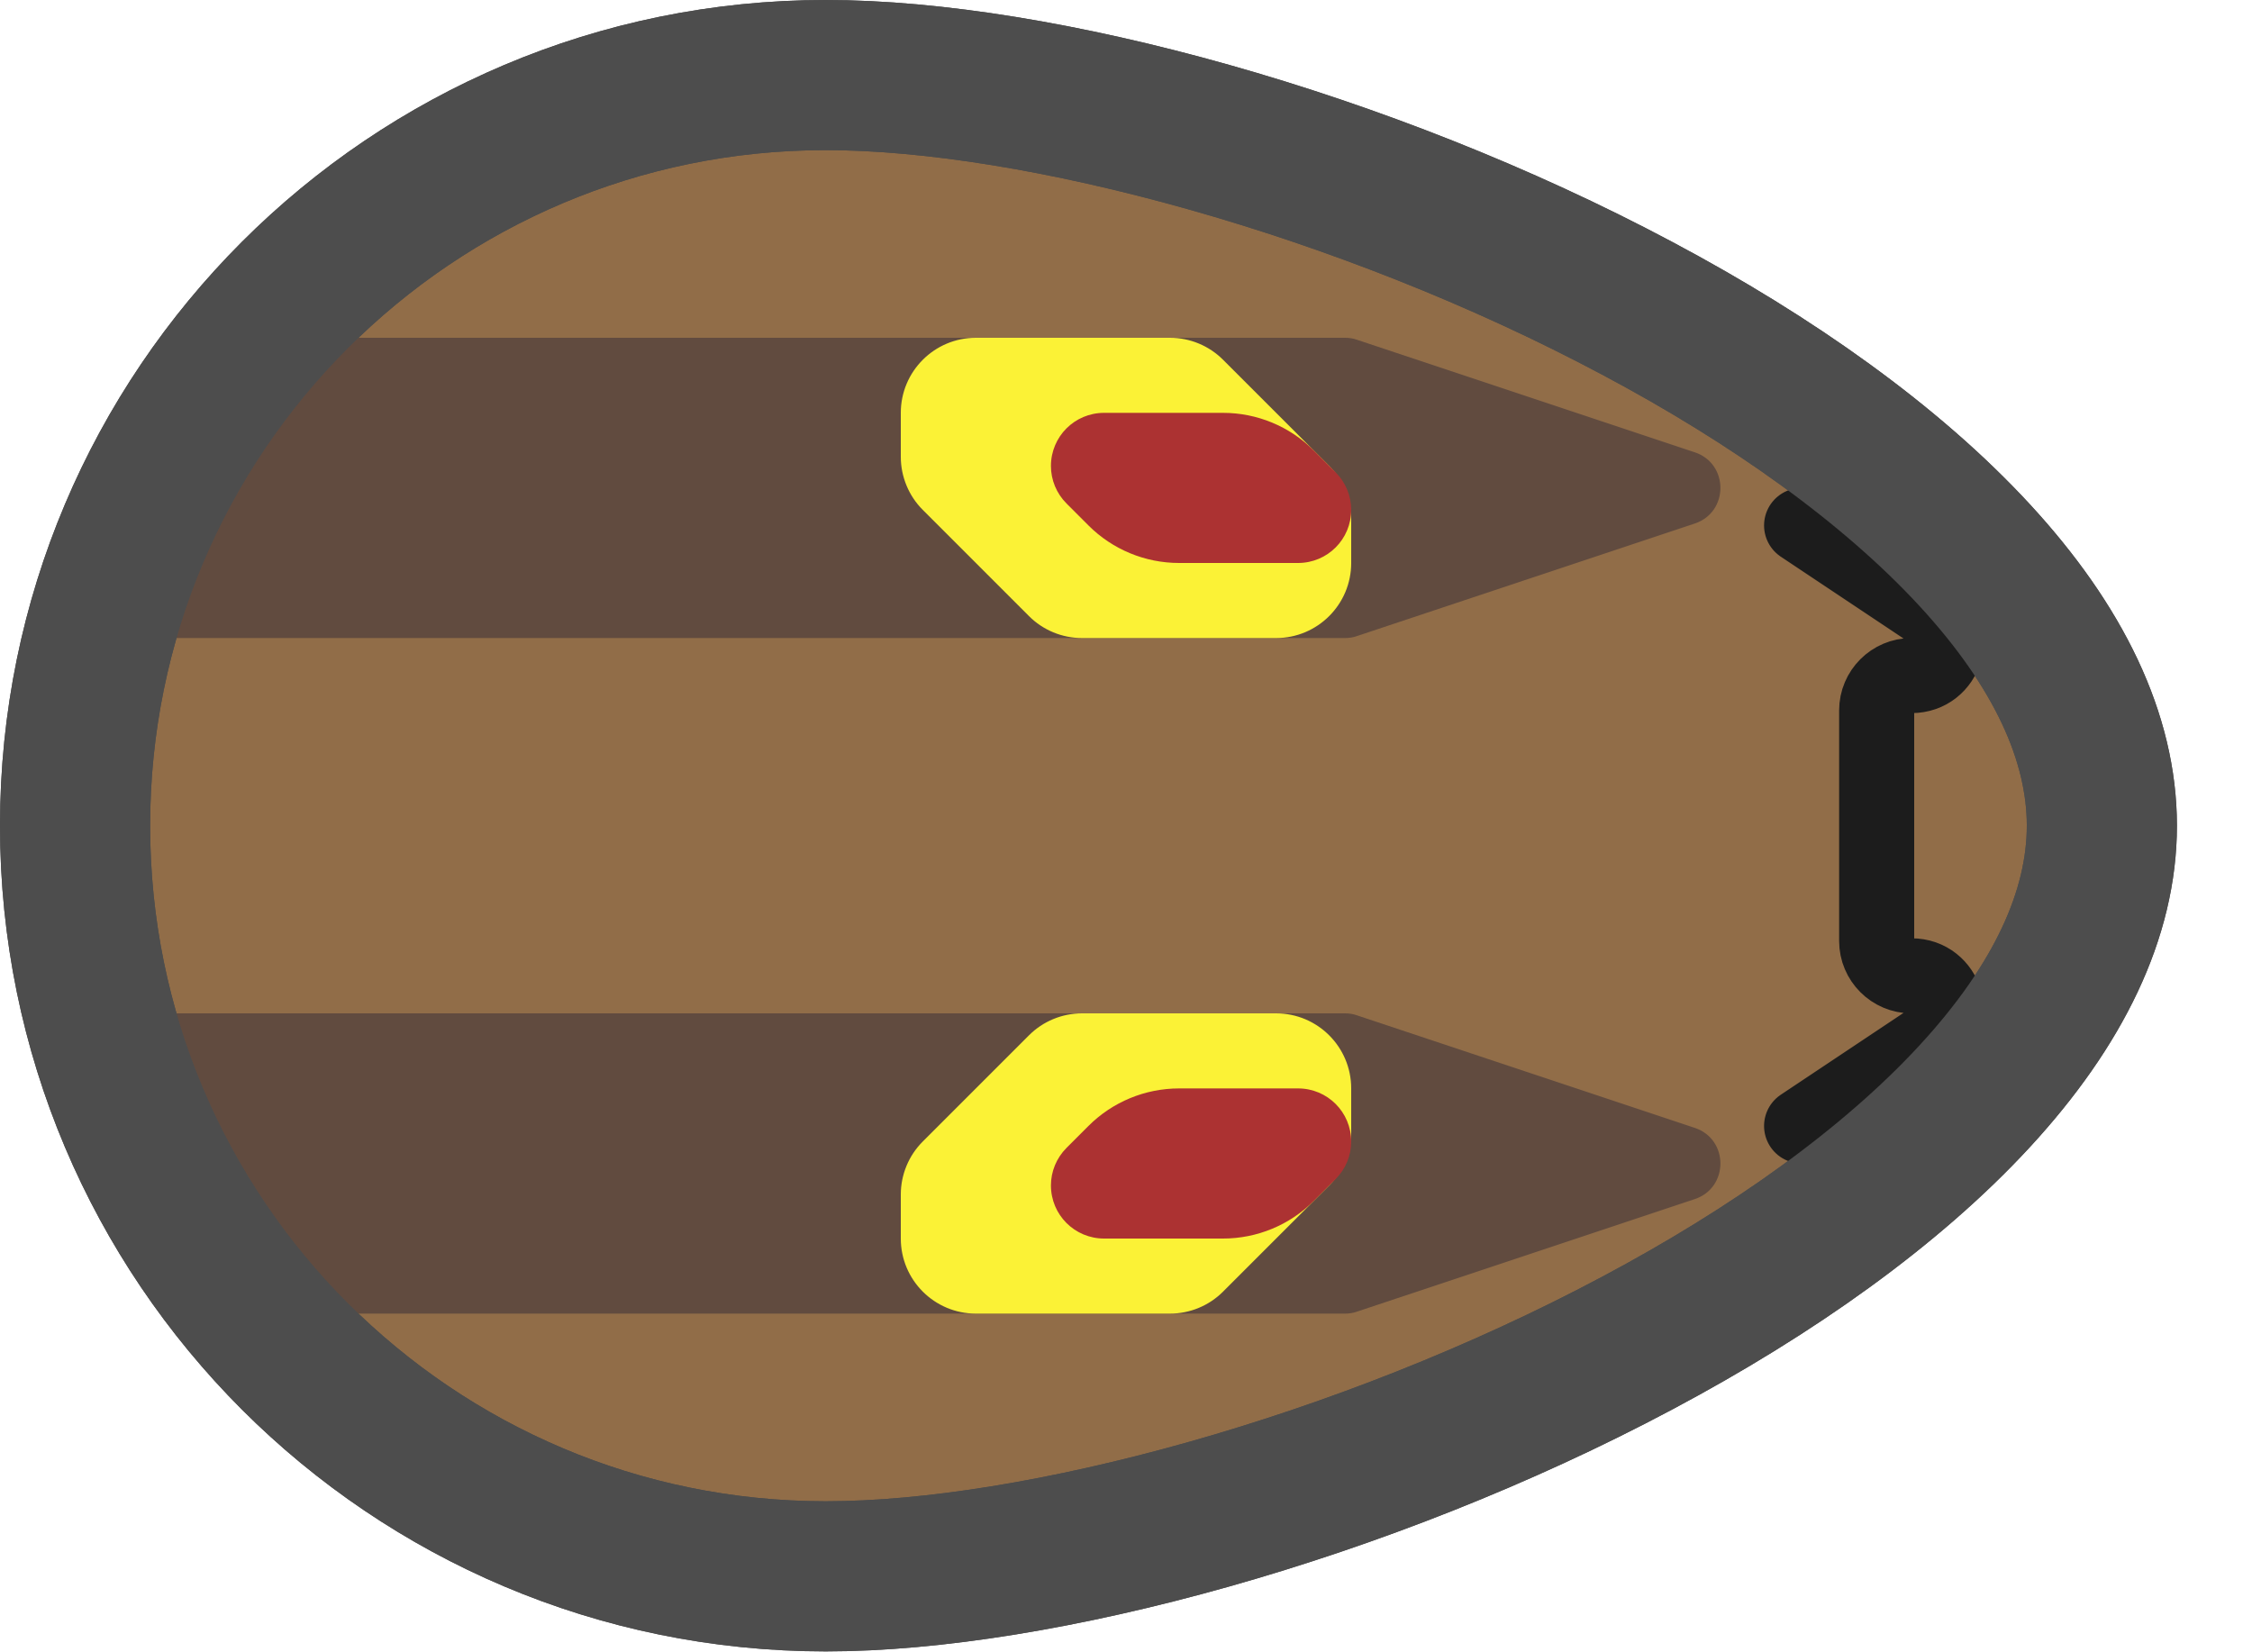
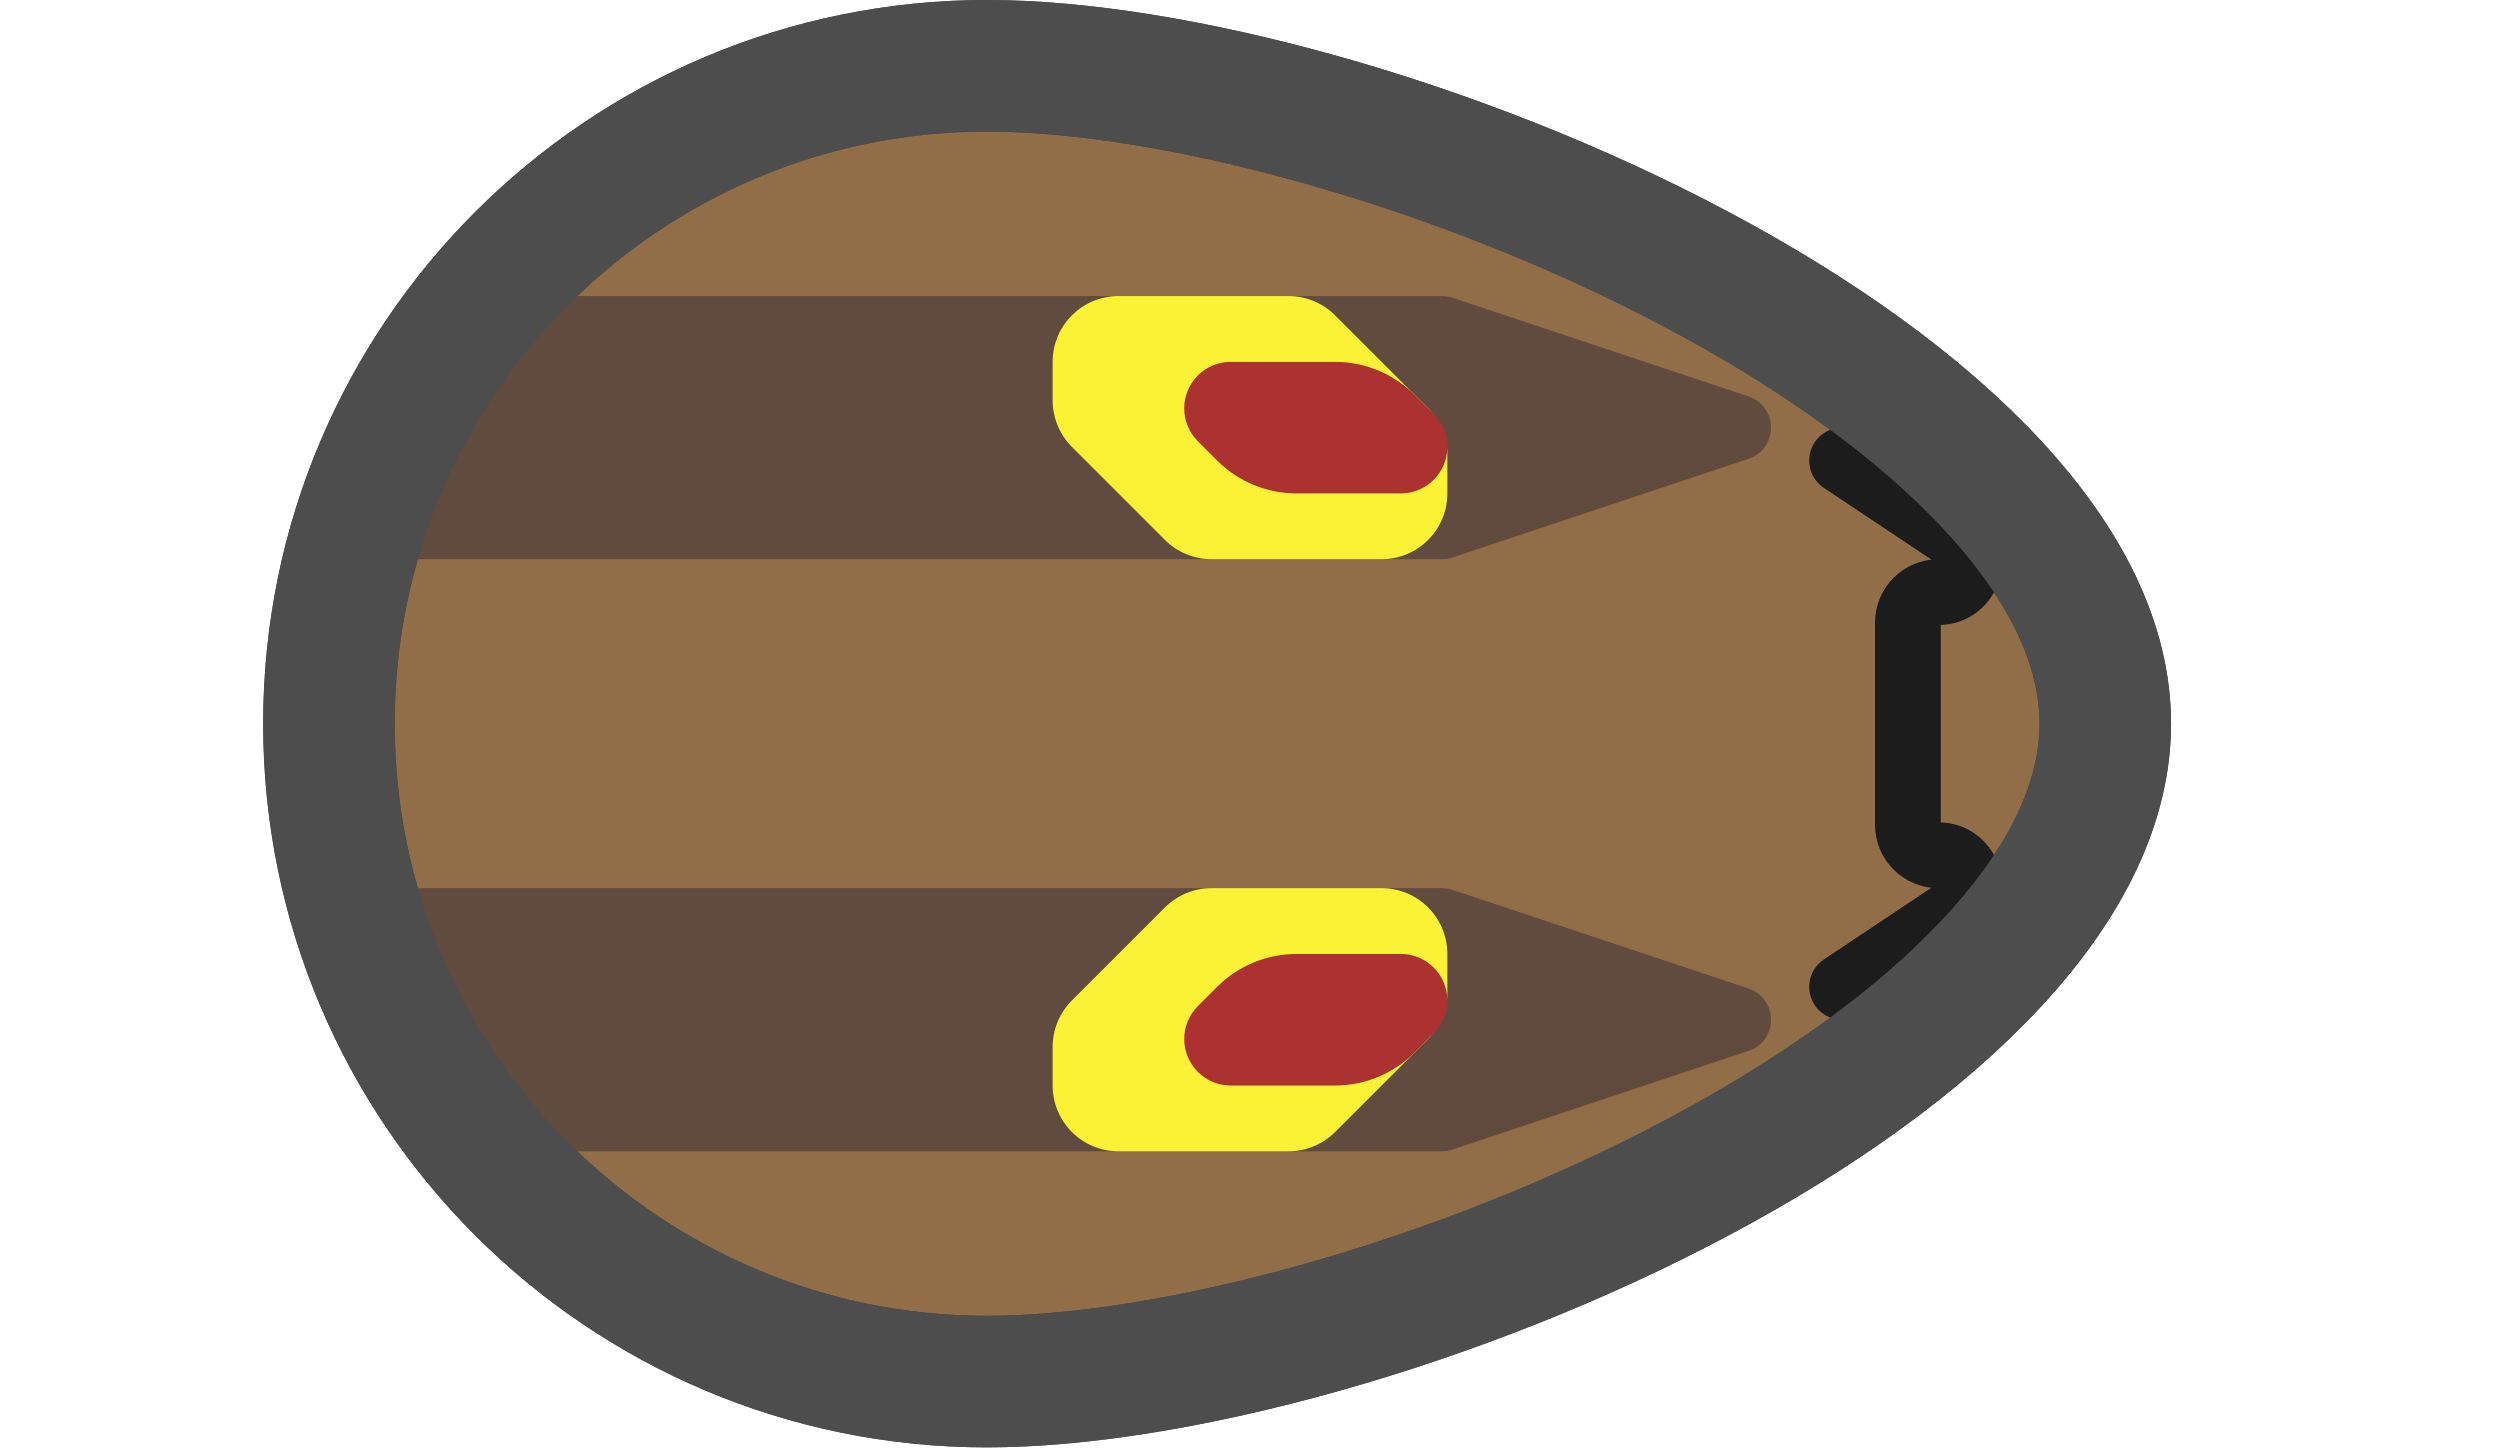
- <svg xmlns="http://www.w3.org/2000/svg" width="15" height="11" viewBox="0 0 15 11" fill="none">
-   <path d="M5.5 0.5C6.917 0.5 9.087 1.085 10.904 2.053C11.809 2.534 12.597 3.095 13.153 3.698C13.711 4.303 14 4.911 14 5.5C14 6.089 13.711 6.697 13.153 7.302C12.597 7.905 11.809 8.466 10.904 8.947C9.087 9.915 6.917 10.5 5.5 10.5C2.739 10.5 0.5 8.261 0.5 5.5C0.5 2.739 2.739 0.5 5.5 0.5Z" fill="#916D48" stroke="#4D4D4D" />
-   <path d="M0.8 7.15C0.676 6.985 0.794 6.75 1 6.75H8.959C8.986 6.75 9.013 6.754 9.038 6.763L11.289 7.513C11.516 7.589 11.516 7.911 11.289 7.987L9.038 8.737C9.013 8.746 8.986 8.75 8.959 8.75H2.125C2.046 8.75 1.972 8.713 1.925 8.65L0.8 7.15Z" fill="#614B3F" />
-   <path d="M6.854 6.896C6.947 6.803 7.074 6.75 7.207 6.75H8.5C8.776 6.75 9 6.974 9 7.25V7.543C9 7.676 8.947 7.803 8.854 7.896L8.146 8.604C8.053 8.697 7.926 8.75 7.793 8.75H6.5C6.224 8.75 6 8.526 6 8.25V7.957C6 7.824 6.053 7.697 6.146 7.604L6.854 6.896Z" fill="#FBF236" />
-   <path d="M7 7.896C7 8.092 7.158 8.25 7.354 8.25H8.146C8.373 8.25 8.59 8.16 8.75 8L8.896 7.854C8.963 7.787 9 7.697 9 7.604C9 7.408 8.842 7.25 8.646 7.25H7.854C7.627 7.25 7.41 7.34 7.25 7.5L7.104 7.646C7.037 7.713 7 7.803 7 7.896Z" fill="#AC3232" />
-   <path d="M0.8 3.85C0.676 4.015 0.794 4.25 1 4.25H8.959C8.986 4.25 9.013 4.246 9.038 4.237L11.289 3.487C11.516 3.411 11.516 3.089 11.289 3.013L9.038 2.263C9.013 2.254 8.986 2.25 8.959 2.25H2.125C2.046 2.25 1.972 2.287 1.925 2.35L0.8 3.85Z" fill="#614B3F" />
-   <path d="M6.854 4.104C6.947 4.197 7.074 4.25 7.207 4.25H8.5C8.776 4.25 9 4.026 9 3.75V3.457C9 3.325 8.947 3.197 8.854 3.104L8.146 2.396C8.053 2.303 7.926 2.25 7.793 2.25H6.5C6.224 2.25 6 2.474 6 2.75V3.043C6 3.175 6.053 3.303 6.146 3.396L6.854 4.104Z" fill="#FBF236" />
-   <path d="M7 3.104C7 2.908 7.158 2.75 7.354 2.75H8.146C8.373 2.75 8.59 2.84 8.75 3L8.896 3.146C8.963 3.213 9 3.303 9 3.396C9 3.592 8.842 3.75 8.646 3.75H7.854C7.627 3.75 7.41 3.66 7.25 3.5L7.104 3.354C7.037 3.287 7 3.197 7 3.104Z" fill="#AC3232" />
-   <path d="M12 3.5L12.861 4.074C13.053 4.202 12.962 4.5 12.732 4.5C12.604 4.5 12.5 4.604 12.5 4.732L12.5 6.268C12.5 6.396 12.604 6.5 12.732 6.5C12.962 6.5 13.053 6.798 12.861 6.926L12 7.5" stroke="#1C1C1C" stroke-width="0.5" stroke-linecap="round" />
-   <path d="M5.5 0.5C6.917 0.5 9.087 1.085 10.904 2.053C11.809 2.534 12.597 3.095 13.153 3.698C13.711 4.303 14 4.911 14 5.5C14 6.089 13.711 6.697 13.153 7.302C12.597 7.905 11.809 8.466 10.904 8.947C9.087 9.915 6.917 10.5 5.5 10.5C2.739 10.5 0.5 8.261 0.5 5.5C0.5 2.739 2.739 0.5 5.5 0.5Z" stroke="#4D4D4D" />
+ <svg xmlns="http://www.w3.org/2000/svg" width="19" height="11" viewBox="0 0 19 11" fill="none">
+   <path d="M7.5 0.5C8.917 0.5 11.087 1.085 12.904 2.053C13.809 2.534 14.597 3.095 15.153 3.698C15.711 4.303 16 4.911 16 5.5C16 6.089 15.711 6.697 15.153 7.302C14.597 7.905 13.809 8.466 12.904 8.947C11.087 9.915 8.917 10.5 7.5 10.5C4.739 10.5 2.5 8.261 2.5 5.5C2.5 2.739 4.739 0.5 7.5 0.5Z" fill="#916D48" stroke="#4D4D4D" />
+   <path d="M2.8 7.15C2.676 6.985 2.794 6.75 3 6.75H10.959C10.986 6.75 11.013 6.754 11.039 6.763L13.289 7.513C13.516 7.589 13.516 7.911 13.289 7.987L11.039 8.737C11.013 8.746 10.986 8.75 10.959 8.75H4.125C4.046 8.75 3.972 8.713 3.925 8.65L2.8 7.15Z" fill="#614B3F" />
+   <path d="M8.854 6.896C8.947 6.803 9.075 6.75 9.207 6.75H10.5C10.776 6.75 11 6.974 11 7.25V7.543C11 7.676 10.947 7.803 10.854 7.896L10.146 8.604C10.053 8.697 9.925 8.75 9.793 8.75H8.5C8.224 8.75 8 8.526 8 8.25V7.957C8 7.824 8.053 7.697 8.146 7.604L8.854 6.896Z" fill="#FBF236" />
+   <path d="M9 7.896C9 8.092 9.158 8.25 9.354 8.25H10.146C10.373 8.25 10.59 8.16 10.75 8L10.896 7.854C10.963 7.787 11 7.697 11 7.604C11 7.408 10.842 7.25 10.646 7.25H9.854C9.627 7.25 9.41 7.34 9.25 7.5L9.104 7.646C9.037 7.713 9 7.803 9 7.896Z" fill="#AC3232" />
+   <path d="M2.8 3.85C2.676 4.015 2.794 4.25 3 4.25H10.959C10.986 4.25 11.013 4.246 11.039 4.237L13.289 3.487C13.516 3.411 13.516 3.089 13.289 3.013L11.039 2.263C11.013 2.254 10.986 2.25 10.959 2.25H4.125C4.046 2.25 3.972 2.287 3.925 2.35L2.8 3.85Z" fill="#614B3F" />
+   <path d="M8.854 4.104C8.947 4.197 9.075 4.25 9.207 4.25H10.5C10.776 4.25 11 4.026 11 3.75V3.457C11 3.325 10.947 3.197 10.854 3.104L10.146 2.396C10.053 2.303 9.925 2.25 9.793 2.25H8.5C8.224 2.25 8 2.474 8 2.75V3.043C8 3.175 8.053 3.303 8.146 3.396L8.854 4.104Z" fill="#FBF236" />
+   <path d="M9 3.104C9 2.908 9.158 2.75 9.354 2.75H10.146C10.373 2.75 10.59 2.84 10.75 3L10.896 3.146C10.963 3.213 11 3.303 11 3.396C11 3.592 10.842 3.75 10.646 3.75H9.854C9.627 3.75 9.41 3.66 9.25 3.5L9.104 3.354C9.037 3.287 9 3.197 9 3.104Z" fill="#AC3232" />
+   <path d="M14 3.5L14.861 4.074C15.053 4.202 14.962 4.5 14.732 4.5C14.604 4.5 14.5 4.604 14.5 4.732L14.5 6.268C14.5 6.396 14.604 6.5 14.732 6.5C14.962 6.5 15.053 6.798 14.861 6.926L14 7.5" stroke="#1C1C1C" stroke-width="0.5" stroke-linecap="round" />
+   <path d="M7.5 0.5C8.917 0.5 11.087 1.085 12.904 2.053C13.809 2.534 14.597 3.095 15.153 3.698C15.711 4.303 16 4.911 16 5.5C16 6.089 15.711 6.697 15.153 7.302C14.597 7.905 13.809 8.466 12.904 8.947C11.087 9.915 8.917 10.5 7.5 10.5C4.739 10.5 2.5 8.261 2.5 5.5C2.5 2.739 4.739 0.5 7.5 0.5Z" stroke="#4D4D4D" />
</svg>
